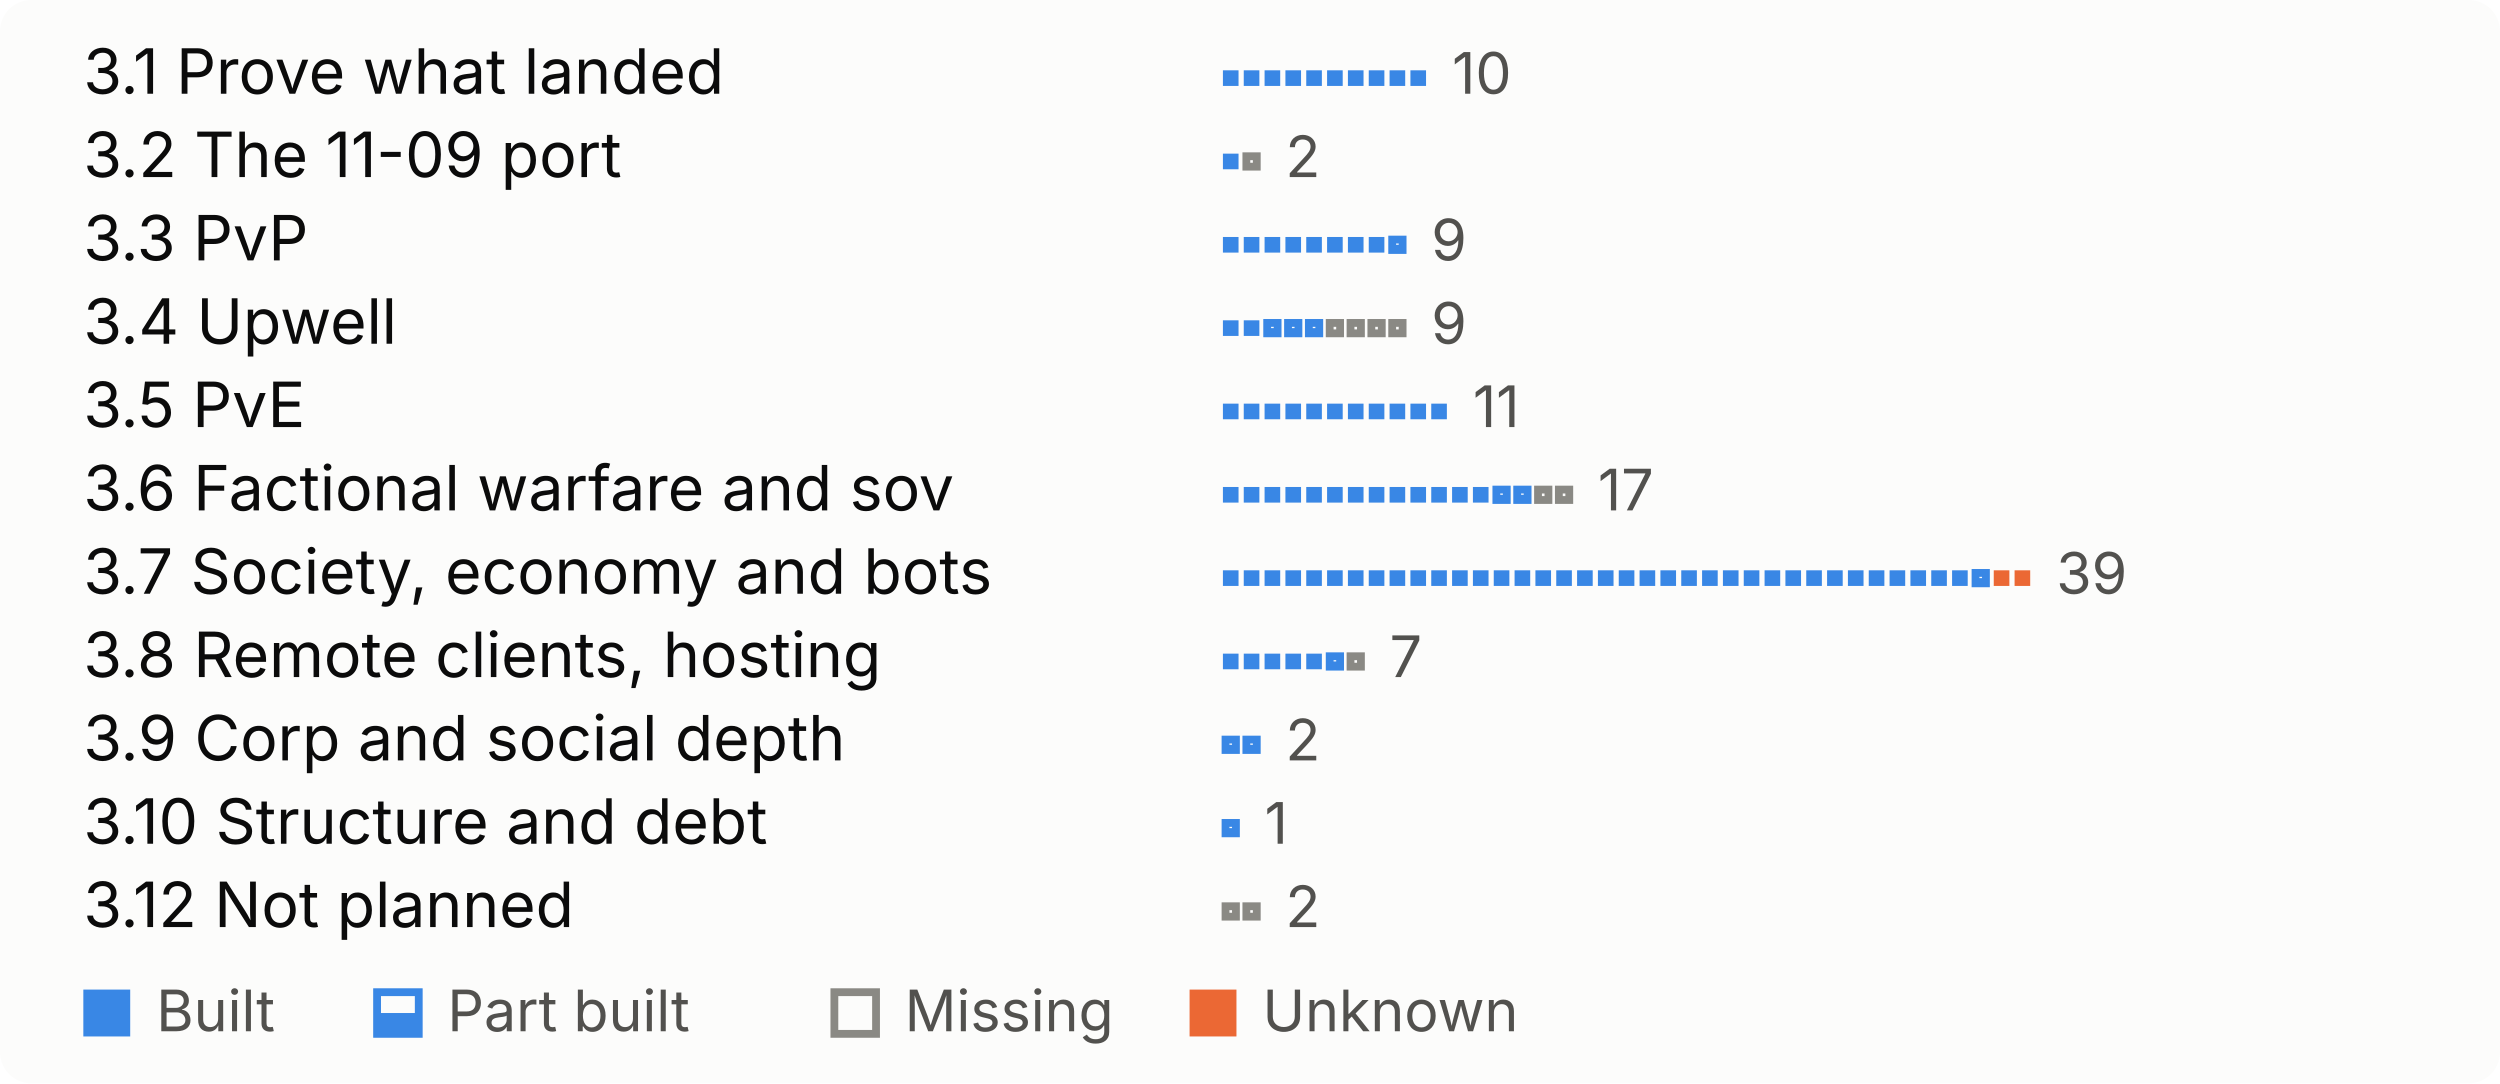
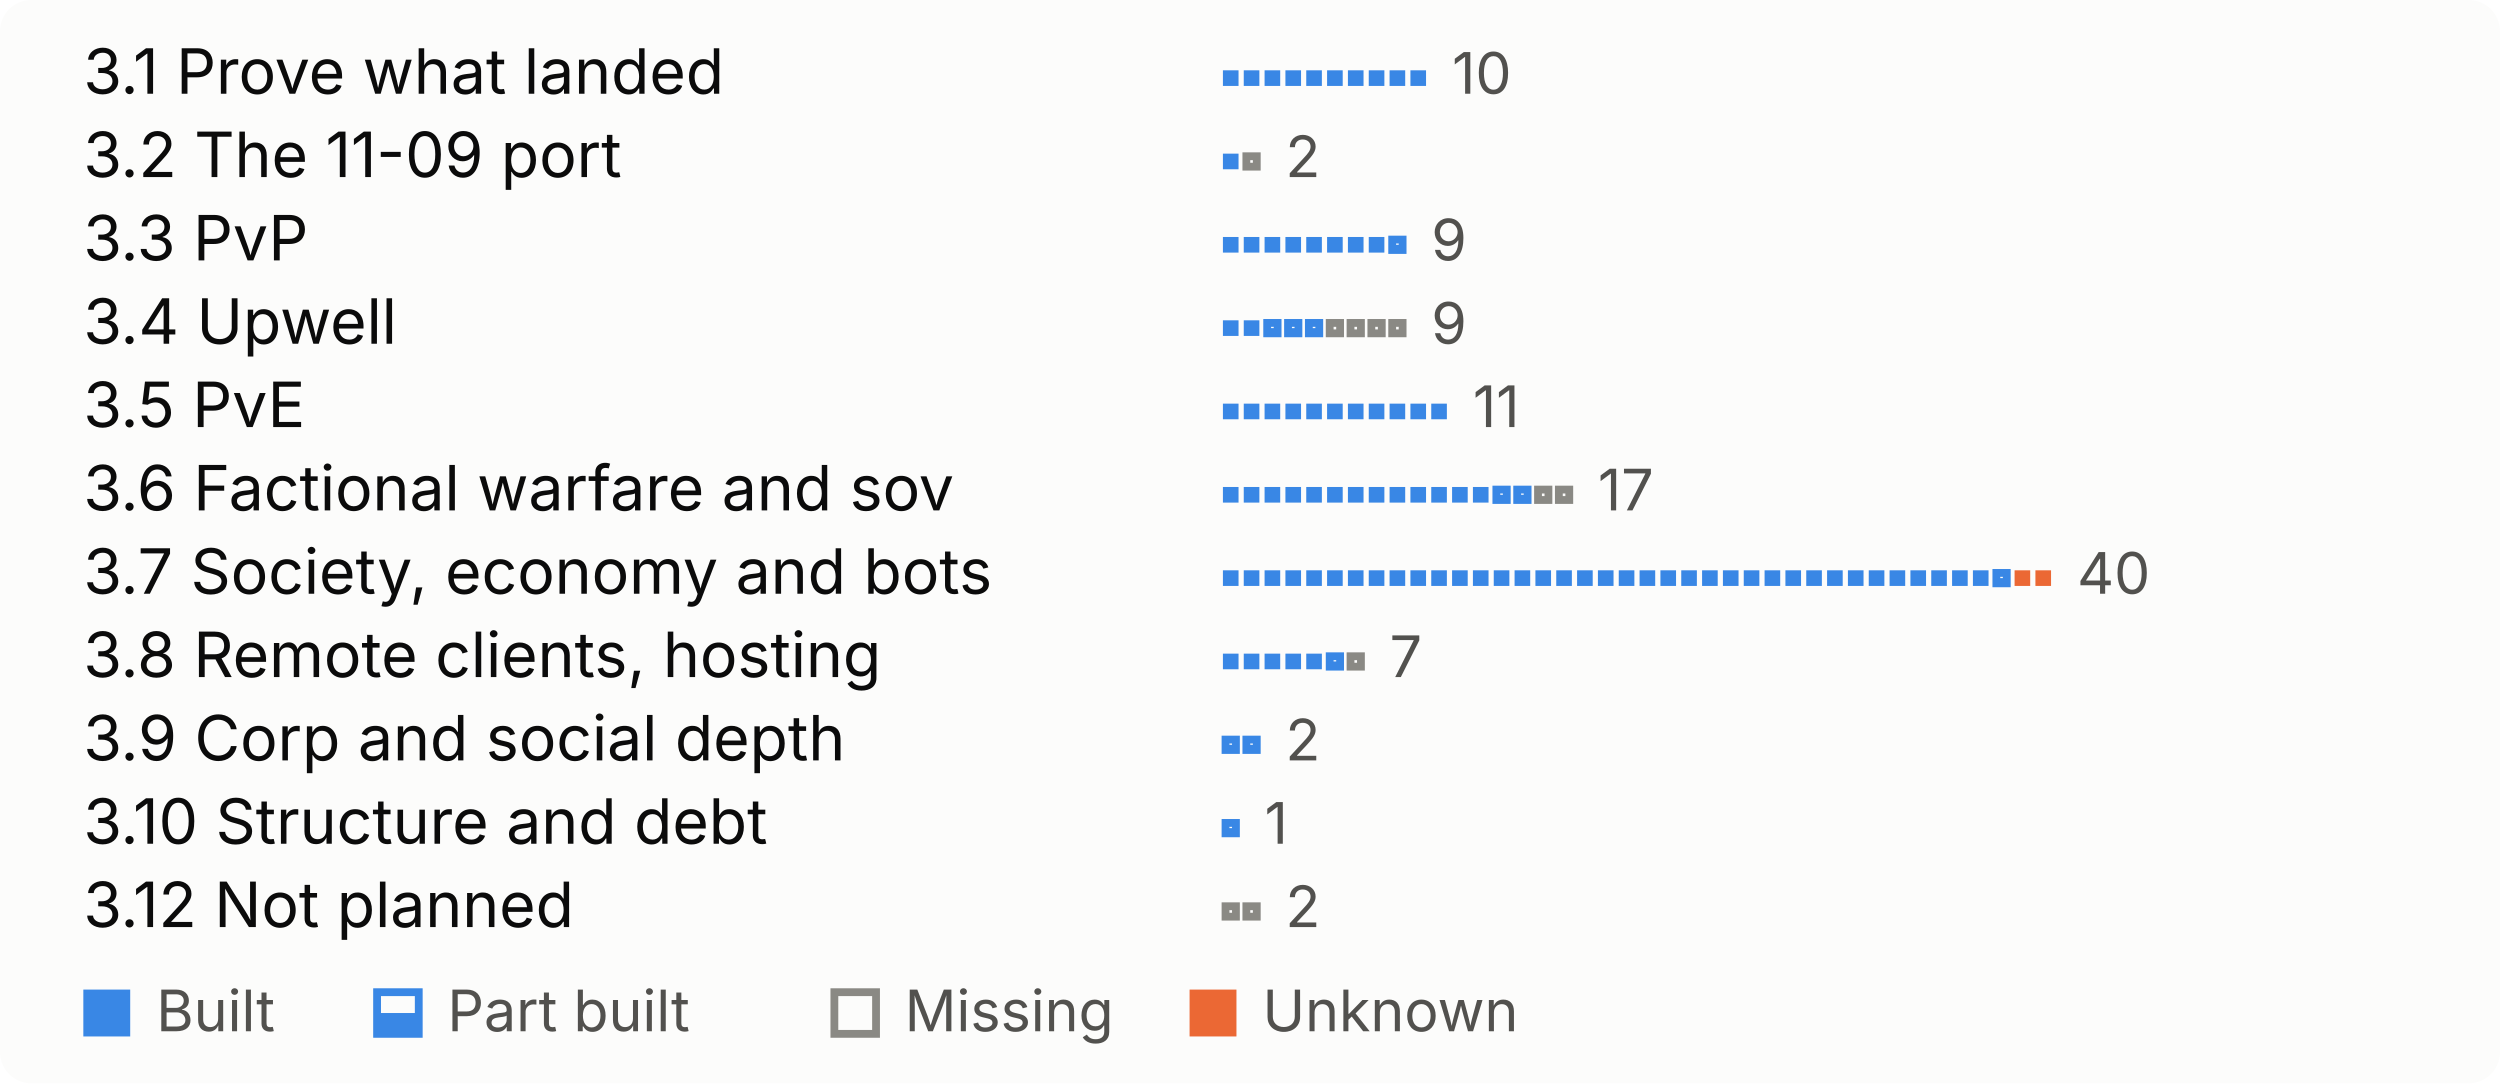
<svg xmlns="http://www.w3.org/2000/svg" width="480" height="208" viewBox="0 0 480 208" role="img" aria-label="What is left, by theme, one mark per open feature">
  <style>
.bg{fill:#fcfcfb}.t{fill:#0b0b0b}.s{fill:#52514e}.rule{fill:#e1e0d9}
.proved{fill:#184f95}.built{fill:#3987e5}.unknown{fill:#eb6834}
.part-o{fill:none;stroke:#3987e5;stroke-width:1.5}.part-f{fill:#3987e5}
.missing{fill:none;stroke:#8a8984;stroke-width:1.5}
.pass{fill:#184f95}.fail{fill:#eb6834}.none{fill:none;stroke:#8a8984;stroke-width:1.5}
@media (prefers-color-scheme:dark){
.bg{fill:#1a1a19}.t{fill:#f0efec}.s{fill:#c3c2b7}.rule{fill:#383835}
.proved{fill:#86b6ef}.built{fill:#3987e5}.unknown{fill:#d95926}
.part-o{stroke:#3987e5}.part-f{fill:#3987e5}
.missing{stroke:#8d8c85}
.pass{fill:#86b6ef}.fail{fill:#d95926}.none{stroke:#8d8c85}
}
text{font-family:system-ui,-apple-system,"Segoe UI",sans-serif;font-size:12px}
.big{font-size:26px;font-weight:600}.b{font-weight:600}.xs{font-size:11px}
</style>
  <rect width="480" height="208" rx="6" class="bg" />
  <text x="16.0" y="18.0" class="t">3.1 Prove what landed</text>
  <rect x="234.8" y="13.5" width="3" height="3" class="built" />
  <rect x="238.8" y="13.5" width="3" height="3" class="built" />
  <rect x="242.8" y="13.5" width="3" height="3" class="built" />
  <rect x="246.8" y="13.5" width="3" height="3" class="built" />
  <rect x="250.8" y="13.5" width="3" height="3" class="built" />
  <rect x="254.8" y="13.5" width="3" height="3" class="built" />
  <rect x="258.8" y="13.5" width="3" height="3" class="built" />
  <rect x="262.8" y="13.5" width="3" height="3" class="built" />
  <rect x="266.8" y="13.5" width="3" height="3" class="built" />
  <rect x="270.8" y="13.5" width="3" height="3" class="built" />
  <text x="278.8" y="18.0" class="s xs">10</text>
  <text x="16.0" y="34.0" class="t">3.2 The 11-09 port</text>
  <rect x="234.8" y="29.5" width="3" height="3" class="built" />
  <rect x="239.3" y="30.0" width="2" height="2" fill="none" class="missing" />
  <text x="246.8" y="34.0" class="s xs">2</text>
  <text x="16.0" y="50.0" class="t">3.3 PvP</text>
  <rect x="234.8" y="45.5" width="3" height="3" class="built" />
  <rect x="238.8" y="45.5" width="3" height="3" class="built" />
  <rect x="242.8" y="45.5" width="3" height="3" class="built" />
  <rect x="246.8" y="45.5" width="3" height="3" class="built" />
  <rect x="250.8" y="45.5" width="3" height="3" class="built" />
  <rect x="254.8" y="45.5" width="3" height="3" class="built" />
  <rect x="258.8" y="45.5" width="3" height="3" class="built" />
  <rect x="262.8" y="45.5" width="3" height="3" class="built" />
  <rect x="267.3" y="46.0" width="2" height="2" fill="none" class="part-o" />
  <rect x="266.8" y="47.0" width="3" height="1.5" class="part-f" />
  <text x="274.8" y="50.0" class="s xs">9</text>
  <text x="16.0" y="66.0" class="t">3.4 Upwell</text>
  <rect x="234.8" y="61.5" width="3" height="3" class="built" />
  <rect x="238.8" y="61.5" width="3" height="3" class="built" />
  <rect x="243.3" y="62.0" width="2" height="2" fill="none" class="part-o" />
  <rect x="242.8" y="63.0" width="3" height="1.5" class="part-f" />
  <rect x="247.3" y="62.0" width="2" height="2" fill="none" class="part-o" />
  <rect x="246.8" y="63.0" width="3" height="1.5" class="part-f" />
  <rect x="251.3" y="62.0" width="2" height="2" fill="none" class="part-o" />
  <rect x="250.8" y="63.0" width="3" height="1.5" class="part-f" />
  <rect x="255.3" y="62.0" width="2" height="2" fill="none" class="missing" />
  <rect x="259.3" y="62.0" width="2" height="2" fill="none" class="missing" />
  <rect x="263.3" y="62.0" width="2" height="2" fill="none" class="missing" />
  <rect x="267.3" y="62.0" width="2" height="2" fill="none" class="missing" />
  <text x="274.8" y="66.0" class="s xs">9</text>
  <text x="16.0" y="82.0" class="t">3.5 PvE</text>
  <rect x="234.8" y="77.5" width="3" height="3" class="built" />
  <rect x="238.8" y="77.5" width="3" height="3" class="built" />
  <rect x="242.8" y="77.5" width="3" height="3" class="built" />
  <rect x="246.8" y="77.5" width="3" height="3" class="built" />
  <rect x="250.8" y="77.5" width="3" height="3" class="built" />
  <rect x="254.8" y="77.5" width="3" height="3" class="built" />
  <rect x="258.8" y="77.5" width="3" height="3" class="built" />
  <rect x="262.8" y="77.5" width="3" height="3" class="built" />
  <rect x="266.8" y="77.5" width="3" height="3" class="built" />
  <rect x="270.8" y="77.5" width="3" height="3" class="built" />
  <rect x="274.8" y="77.5" width="3" height="3" class="built" />
  <text x="282.8" y="82.0" class="s xs">11</text>
  <text x="16.0" y="98.0" class="t">3.6 Factional warfare and sov</text>
  <rect x="234.8" y="93.5" width="3" height="3" class="built" />
  <rect x="238.8" y="93.5" width="3" height="3" class="built" />
  <rect x="242.8" y="93.5" width="3" height="3" class="built" />
  <rect x="246.8" y="93.5" width="3" height="3" class="built" />
  <rect x="250.8" y="93.5" width="3" height="3" class="built" />
  <rect x="254.8" y="93.5" width="3" height="3" class="built" />
  <rect x="258.8" y="93.5" width="3" height="3" class="built" />
  <rect x="262.8" y="93.5" width="3" height="3" class="built" />
  <rect x="266.8" y="93.5" width="3" height="3" class="built" />
  <rect x="270.8" y="93.5" width="3" height="3" class="built" />
  <rect x="274.8" y="93.5" width="3" height="3" class="built" />
  <rect x="278.8" y="93.5" width="3" height="3" class="built" />
  <rect x="282.8" y="93.5" width="3" height="3" class="built" />
  <rect x="287.3" y="94.0" width="2" height="2" fill="none" class="part-o" />
  <rect x="286.8" y="95.0" width="3" height="1.5" class="part-f" />
  <rect x="291.3" y="94.0" width="2" height="2" fill="none" class="part-o" />
  <rect x="290.8" y="95.0" width="3" height="1.5" class="part-f" />
  <rect x="295.3" y="94.0" width="2" height="2" fill="none" class="missing" />
  <rect x="299.3" y="94.0" width="2" height="2" fill="none" class="missing" />
  <text x="306.8" y="98.0" class="s xs">17</text>
  <text x="16.0" y="114.0" class="t">3.7 Society, economy and bots</text>
  <rect x="234.8" y="109.5" width="3" height="3" class="built" />
  <rect x="238.8" y="109.5" width="3" height="3" class="built" />
  <rect x="242.8" y="109.5" width="3" height="3" class="built" />
  <rect x="246.8" y="109.5" width="3" height="3" class="built" />
  <rect x="250.8" y="109.5" width="3" height="3" class="built" />
  <rect x="254.8" y="109.5" width="3" height="3" class="built" />
  <rect x="258.8" y="109.5" width="3" height="3" class="built" />
  <rect x="262.8" y="109.5" width="3" height="3" class="built" />
  <rect x="266.8" y="109.5" width="3" height="3" class="built" />
  <rect x="270.8" y="109.5" width="3" height="3" class="built" />
  <rect x="274.8" y="109.5" width="3" height="3" class="built" />
  <rect x="278.8" y="109.5" width="3" height="3" class="built" />
  <rect x="282.8" y="109.5" width="3" height="3" class="built" />
  <rect x="286.8" y="109.5" width="3" height="3" class="built" />
  <rect x="290.8" y="109.5" width="3" height="3" class="built" />
  <rect x="294.8" y="109.5" width="3" height="3" class="built" />
  <rect x="298.8" y="109.5" width="3" height="3" class="built" />
  <rect x="302.8" y="109.5" width="3" height="3" class="built" />
  <rect x="306.8" y="109.5" width="3" height="3" class="built" />
  <rect x="310.8" y="109.5" width="3" height="3" class="built" />
  <rect x="314.8" y="109.5" width="3" height="3" class="built" />
  <rect x="318.8" y="109.5" width="3" height="3" class="built" />
  <rect x="322.8" y="109.5" width="3" height="3" class="built" />
  <rect x="326.8" y="109.5" width="3" height="3" class="built" />
  <rect x="330.8" y="109.5" width="3" height="3" class="built" />
  <rect x="334.8" y="109.5" width="3" height="3" class="built" />
  <rect x="338.8" y="109.5" width="3" height="3" class="built" />
  <rect x="342.8" y="109.5" width="3" height="3" class="built" />
  <rect x="346.8" y="109.5" width="3" height="3" class="built" />
  <rect x="350.8" y="109.5" width="3" height="3" class="built" />
  <rect x="354.8" y="109.5" width="3" height="3" class="built" />
  <rect x="358.8" y="109.5" width="3" height="3" class="built" />
  <rect x="362.8" y="109.5" width="3" height="3" class="built" />
  <rect x="366.8" y="109.5" width="3" height="3" class="built" />
  <rect x="370.8" y="109.5" width="3" height="3" class="built" />
  <rect x="374.8" y="109.5" width="3" height="3" class="built" />
-   <rect x="379.3" y="110.0" width="2" height="2" fill="none" class="part-o" />
-   <rect x="378.8" y="111.0" width="3" height="1.5" class="part-f" />
-   <rect x="382.8" y="109.5" width="3" height="3" class="unknown" />
+   <rect x="378.8" y="109.5" width="3" height="3" class="built" />
+   <rect x="383.3" y="110.0" width="2" height="2" fill="none" class="part-o" />
+   <rect x="382.8" y="111.0" width="3" height="1.5" class="part-f" />
  <rect x="386.8" y="109.5" width="3" height="3" class="unknown" />
-   <text x="394.8" y="114.0" class="s xs">39</text>
+   <rect x="390.8" y="109.5" width="3" height="3" class="unknown" />
+   <text x="398.8" y="114.0" class="s xs">40</text>
  <text x="16.0" y="130.0" class="t">3.8 Remote clients, hosting</text>
  <rect x="234.8" y="125.5" width="3" height="3" class="built" />
  <rect x="238.8" y="125.5" width="3" height="3" class="built" />
  <rect x="242.8" y="125.5" width="3" height="3" class="built" />
  <rect x="246.8" y="125.5" width="3" height="3" class="built" />
  <rect x="250.8" y="125.5" width="3" height="3" class="built" />
  <rect x="255.3" y="126.0" width="2" height="2" fill="none" class="part-o" />
  <rect x="254.8" y="127.0" width="3" height="1.5" class="part-f" />
  <rect x="259.3" y="126.0" width="2" height="2" fill="none" class="missing" />
  <text x="266.8" y="130.0" class="s xs">7</text>
  <text x="16.0" y="146.0" class="t">3.9 Corp and social depth</text>
  <rect x="235.3" y="142.0" width="2" height="2" fill="none" class="part-o" />
  <rect x="234.8" y="143.0" width="3" height="1.5" class="part-f" />
  <rect x="239.3" y="142.0" width="2" height="2" fill="none" class="part-o" />
  <rect x="238.8" y="143.0" width="3" height="1.5" class="part-f" />
  <text x="246.8" y="146.0" class="s xs">2</text>
  <text x="16.0" y="162.0" class="t">3.10 Structure and debt</text>
  <rect x="235.3" y="158.0" width="2" height="2" fill="none" class="part-o" />
  <rect x="234.8" y="159.0" width="3" height="1.5" class="part-f" />
  <text x="242.8" y="162.0" class="s xs">1</text>
  <text x="16.0" y="178.0" class="t">3.12 Not planned</text>
  <rect x="235.3" y="174.0" width="2" height="2" fill="none" class="missing" />
  <rect x="239.3" y="174.0" width="2" height="2" fill="none" class="missing" />
  <text x="246.8" y="178.0" class="s xs">2</text>
  <rect x="16.0" y="190.0" width="9" height="9" class="built" />
  <text x="30.0" y="198.0" class="s xs">Built</text>
  <rect x="72.4" y="190.5" width="8" height="8" fill="none" class="part-o" />
  <rect x="71.9" y="194.5" width="9" height="4.5" class="part-f" />
  <text x="85.9" y="198.0" class="s xs">Part built</text>
  <rect x="160.2" y="190.5" width="8" height="8" fill="none" class="missing" />
  <text x="173.7" y="198.0" class="s xs">Missing</text>
  <rect x="228.4" y="190.0" width="9" height="9" class="unknown" />
  <text x="242.4" y="198.0" class="s xs">Unknown</text>
</svg>
